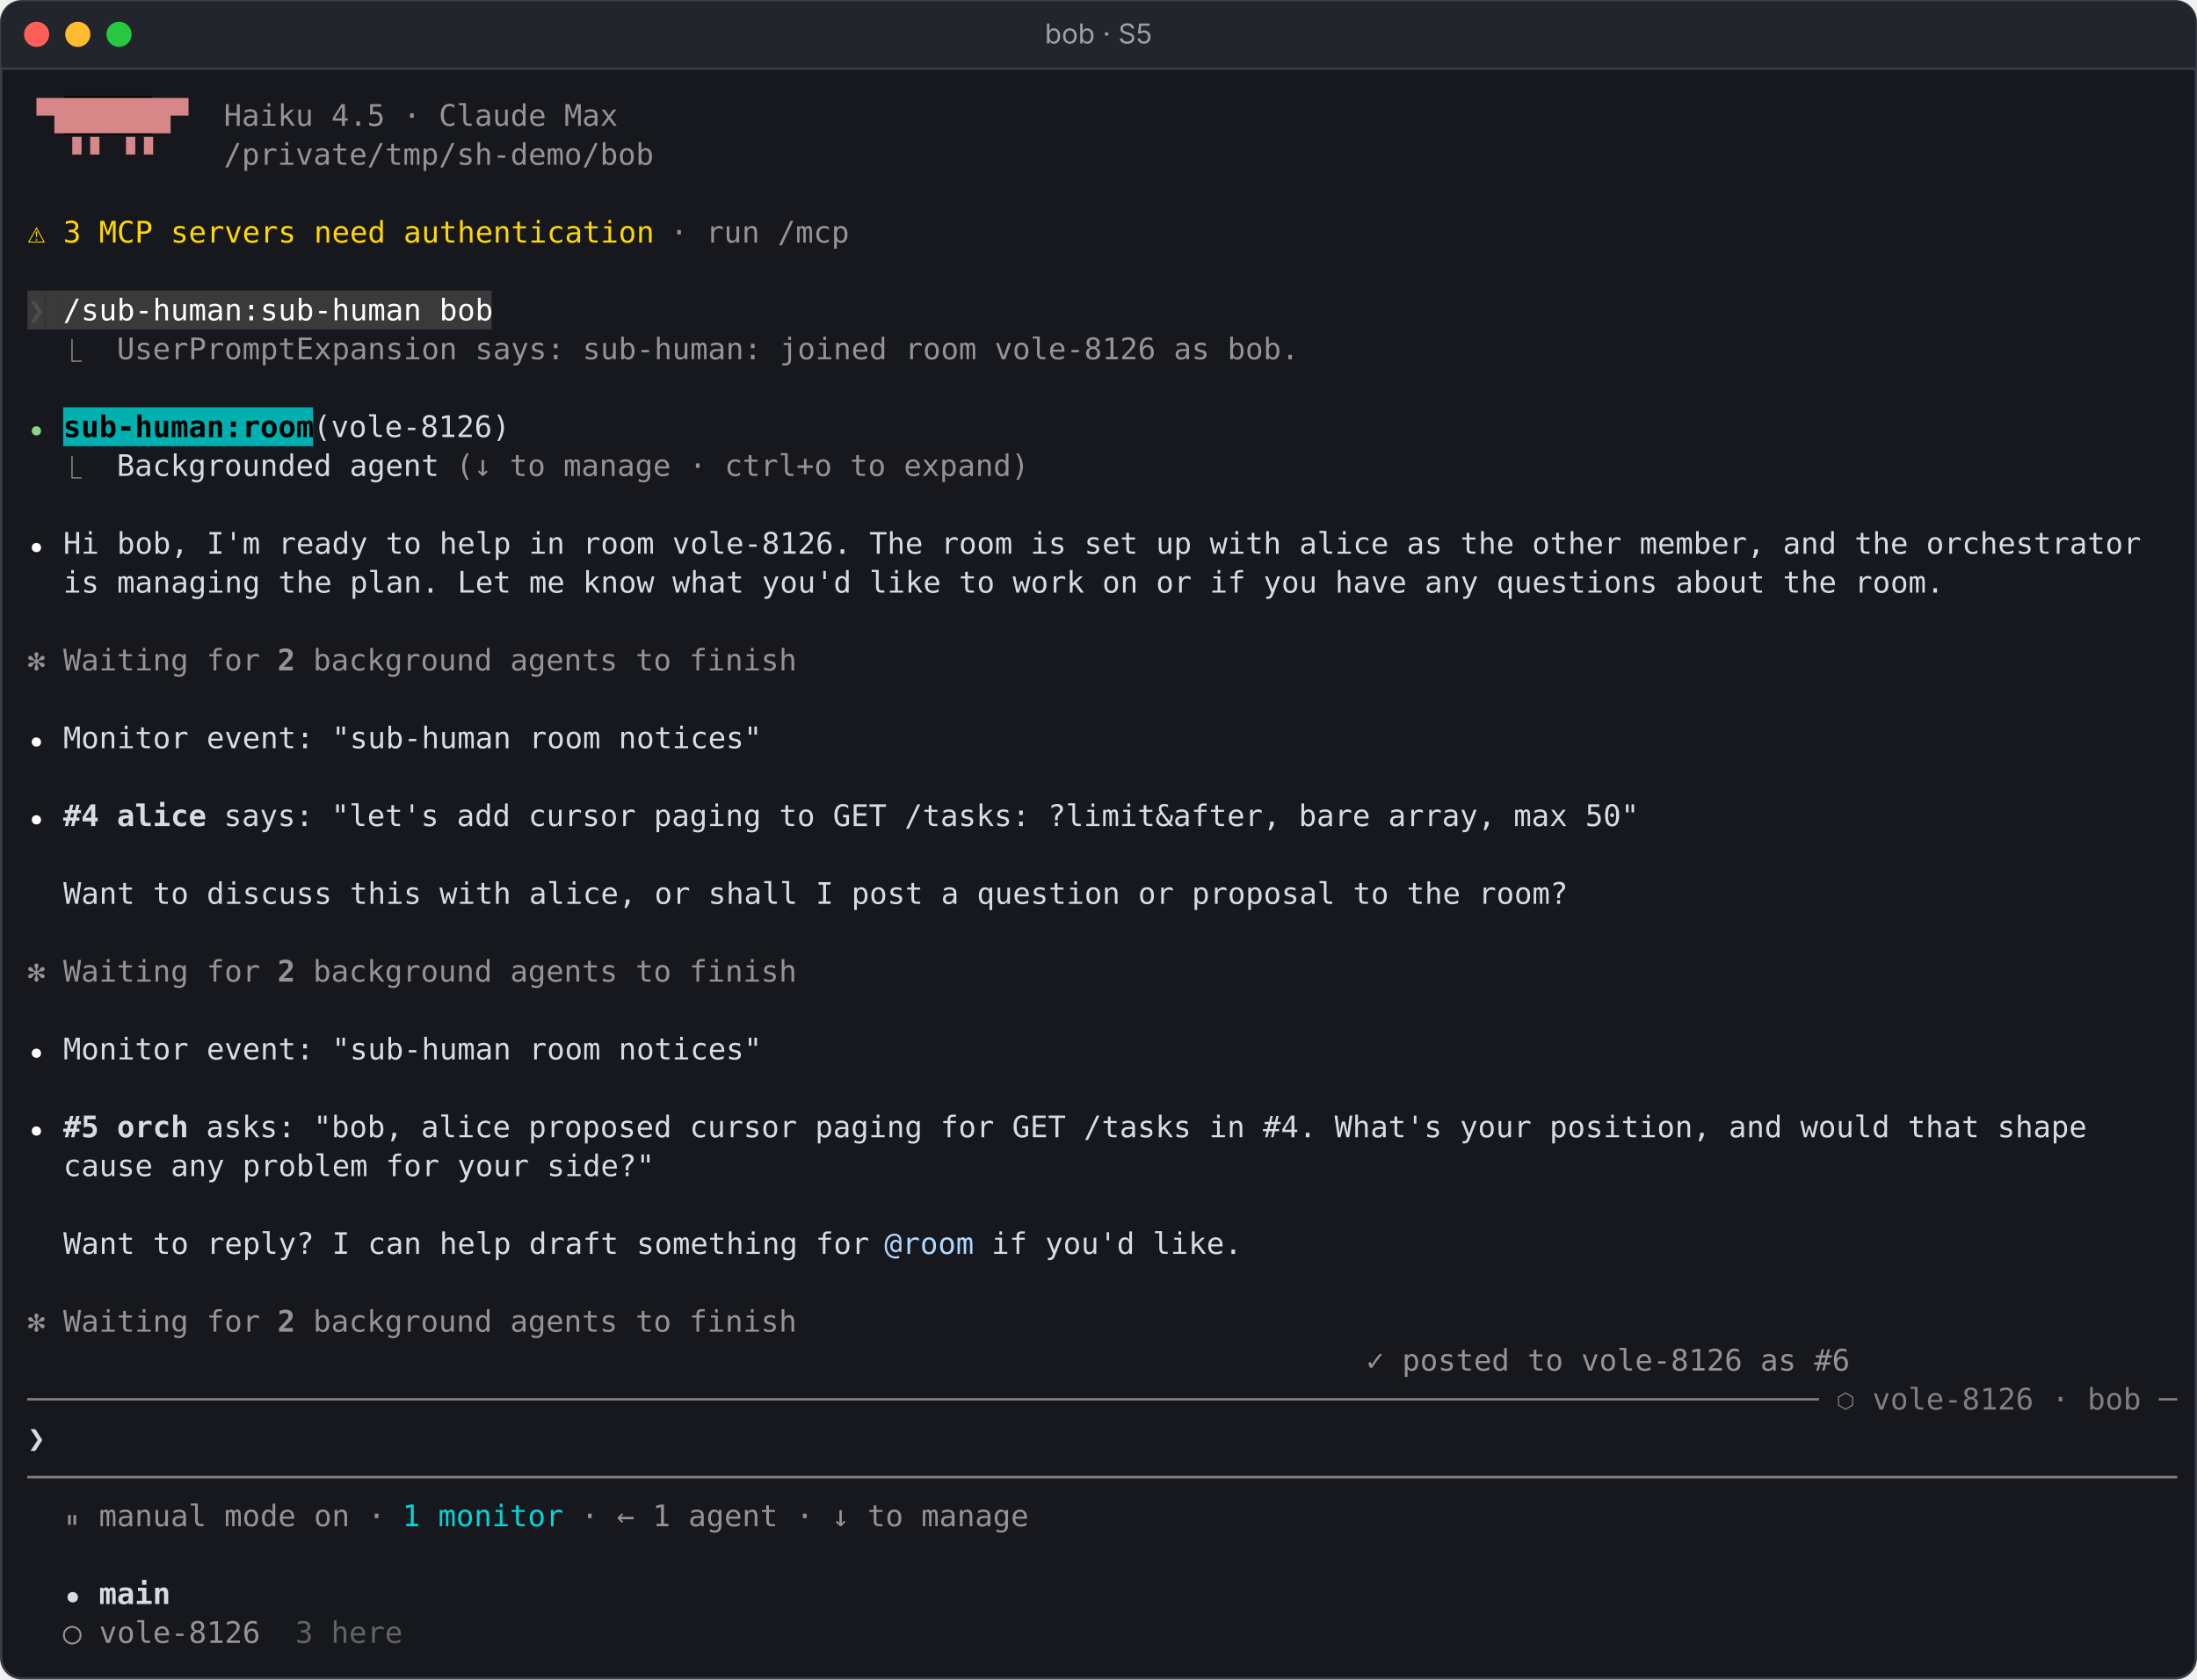
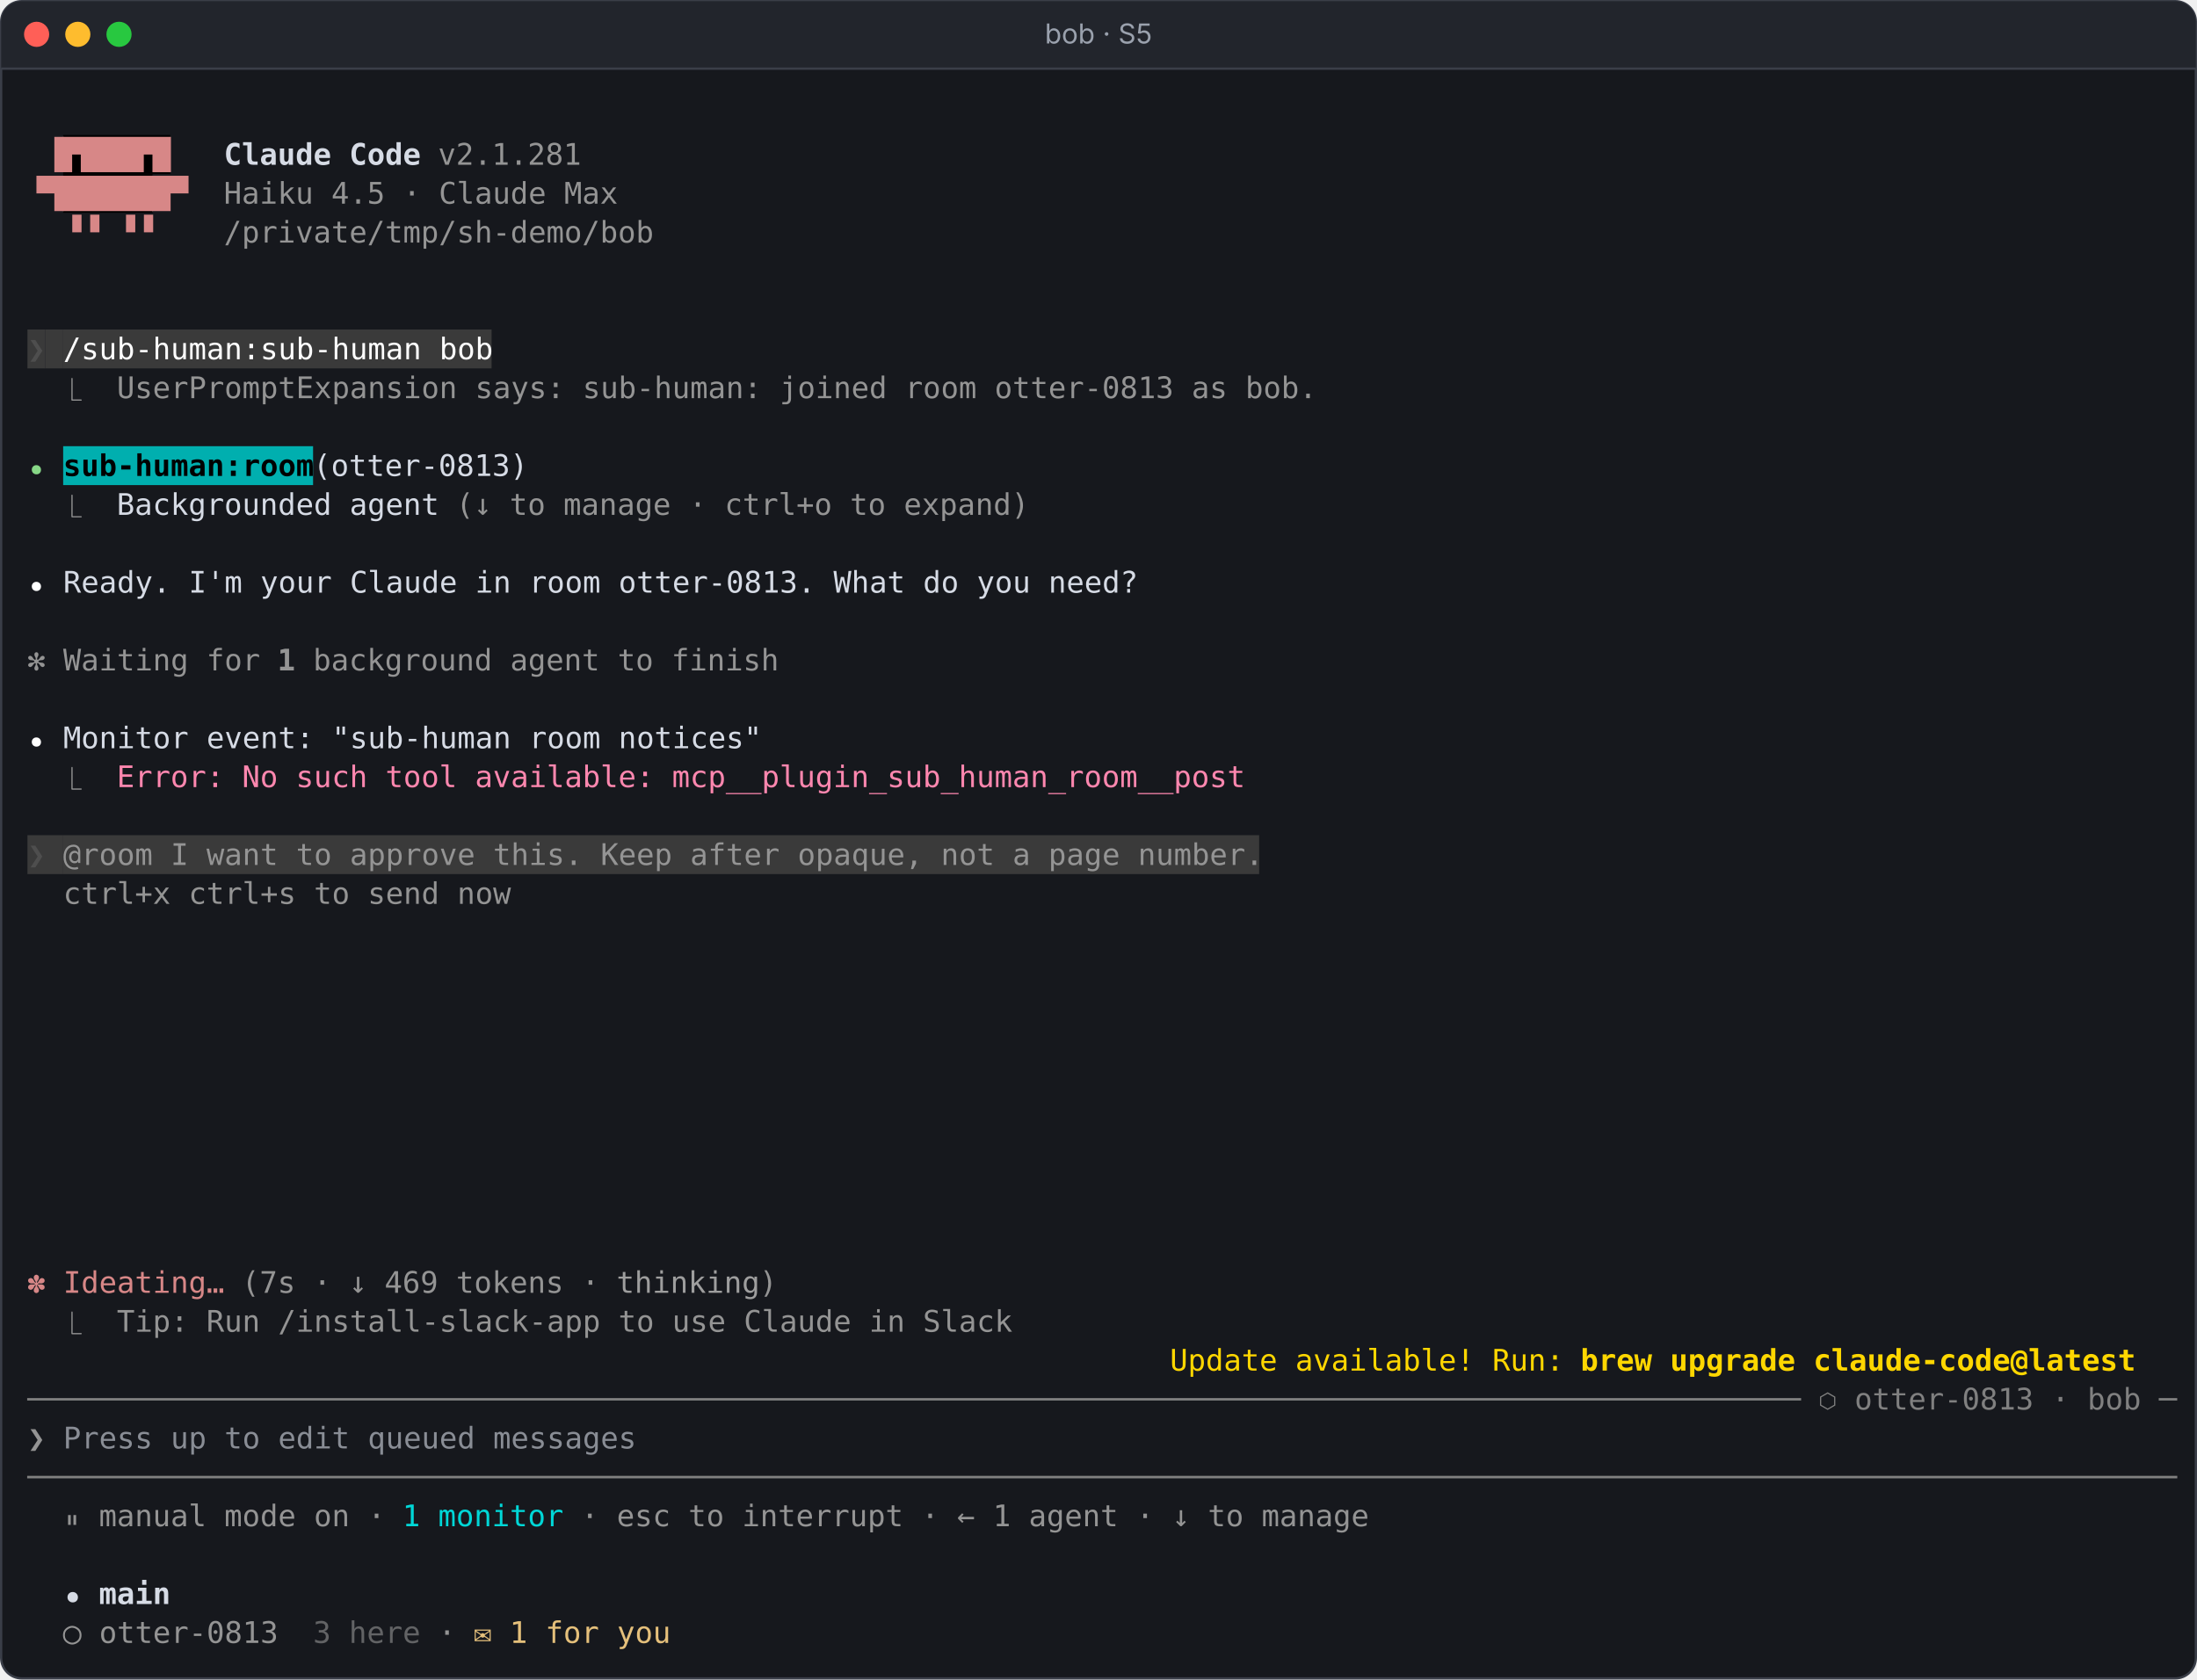
<svg xmlns="http://www.w3.org/2000/svg" viewBox="0 0 960 734" width="960" height="734" role="img" aria-label="bob · S5" font-family="ui-monospace, 'SF Mono', SFMono-Regular, Menlo, Consolas, 'DejaVu Sans Mono', 'Liberation Mono', monospace" font-size="13">
  <rect x="0.5" y="0.5" width="959" height="733" rx="9" fill="#16181d" stroke="#3a3e48" />
  <path d="M0.5 30V9.5a9 9 0 0 1 9-9h941a9 9 0 0 1 9 9V30z" fill="#22252c" />
  <line x1="0.5" y1="30" x2="959.5" y2="30" stroke="#3a3e48" />
  <circle cx="16" cy="15" r="5.5" fill="#ff5f57" />
  <circle cx="34" cy="15" r="5.5" fill="#febc2e" />
  <circle cx="52" cy="15" r="5.5" fill="#28c840" />
  <text x="480" y="19" text-anchor="middle" fill="#9aa1ad" font-size="12" font-family="-apple-system, 'Segoe UI', system-ui, sans-serif">bob · S5</text>
  <g fill="#d6dbe5">
-     <rect x="27.6" y="42" width="39" height="17" fill="#000000" />
-     <rect x="12" y="127" width="7.8" height="17" fill="#3a3a3a" />
-     <rect x="19.8" y="127" width="7.8" height="17" fill="#3a3a3a" />
-     <rect x="27.6" y="127" width="187.2" height="17" fill="#3a3a3a" />
-     <rect x="27.6" y="178" width="109.2" height="17" fill="#00afaf" />
-     <text x="12" y="55" fill="#d78787" textLength="15.6" lengthAdjust="spacingAndGlyphs" xml:space="preserve">▝▜</text>
-     <text x="27.6" y="55" fill="#d78787" textLength="39" lengthAdjust="spacingAndGlyphs" xml:space="preserve">█████</text>
-     <text x="66.6" y="55" fill="#d78787" textLength="15.6" lengthAdjust="spacingAndGlyphs" xml:space="preserve">█▀</text>
-     <text x="97.8" y="55" fill="#949494" textLength="171.6" lengthAdjust="spacingAndGlyphs" xml:space="preserve">Haiku 4.5 · Claude Max</text>
-     <text x="12" y="72" fill="#d78787" textLength="70.2" lengthAdjust="spacingAndGlyphs" xml:space="preserve">  ▝▝ ▝▝  </text>
-     <text x="97.8" y="72" fill="#949494" textLength="187.2" lengthAdjust="spacing" xml:space="preserve">/private/tmp/sh-demo/bob</text>
-     <text x="12" y="106" fill="#ffd700" textLength="7.8" lengthAdjust="spacingAndGlyphs" xml:space="preserve">⚠</text>
-     <text x="27.6" y="106" fill="#ffd700" textLength="257.4" lengthAdjust="spacing" xml:space="preserve">3 MCP servers need authentication</text>
-     <text x="285" y="106" fill="#949494" textLength="85.8" lengthAdjust="spacingAndGlyphs" xml:space="preserve"> · run /mcp</text>
-     <text x="12" y="140" fill="#4e4e4e" textLength="7.8" lengthAdjust="spacingAndGlyphs" xml:space="preserve">❯</text>
-     <text x="27.6" y="140" fill="#ffffff" textLength="187.2" lengthAdjust="spacing" xml:space="preserve">/sub-human:sub-human bob</text>
-     <text x="12" y="157" fill="#949494" textLength="553.8" lengthAdjust="spacingAndGlyphs" xml:space="preserve">  ⎿  UserPromptExpansion says: sub-human: joined room vole-8126 as bob.</text>
-     <text x="12" y="191" fill="#87d787" textLength="7.8" lengthAdjust="spacingAndGlyphs" xml:space="preserve">⏺</text>
-     <text x="27.6" y="191" fill="#000000" font-weight="bold" textLength="109.2" lengthAdjust="spacing" xml:space="preserve">sub-human:room</text>
-     <text x="136.8" y="191" textLength="85.8" lengthAdjust="spacing" xml:space="preserve">(vole-8126)</text>
-     <text x="12" y="208" fill="#949494" textLength="39" lengthAdjust="spacingAndGlyphs" xml:space="preserve">  ⎿  </text>
-     <text x="51" y="208" textLength="140.4" lengthAdjust="spacing" xml:space="preserve">Backgrounded agent</text>
-     <text x="191.4" y="208" fill="#949494" textLength="257.4" lengthAdjust="spacingAndGlyphs" xml:space="preserve"> (↓ to manage · ctrl+o to expand)</text>
-     <text x="12" y="242" fill="#ffffff" textLength="7.8" lengthAdjust="spacingAndGlyphs" xml:space="preserve">⏺</text>
-     <text x="19.8" y="242" textLength="912.6" lengthAdjust="spacing" xml:space="preserve"> Hi bob, I'm ready to help in room vole-8126. The room is set up with alice as the other member, and the orchestrator</text>
-     <text x="12" y="259" textLength="834.6" lengthAdjust="spacing" xml:space="preserve">  is managing the plan. Let me know what you'd like to work on or if you have any questions about the room.</text>
+     <rect x="27.6" y="59" width="46.8" height="17" fill="#000000" />
+     <rect x="27.6" y="76" width="39" height="17" fill="#000000" />
+     <rect x="12" y="144" width="7.8" height="17" fill="#3a3a3a" />
+     <rect x="19.8" y="144" width="7.8" height="17" fill="#3a3a3a" />
+     <rect x="27.6" y="144" width="187.2" height="17" fill="#3a3a3a" />
+     <rect x="27.6" y="195" width="109.2" height="17" fill="#00afaf" />
+     <rect x="12" y="365" width="15.6" height="17" fill="#3a3a3a" />
+     <rect x="27.6" y="365" width="522.6" height="17" fill="#3a3a3a" />
+     <text x="12" y="72" fill="#d78787" textLength="15.6" lengthAdjust="spacingAndGlyphs" xml:space="preserve"> ▐</text>
+     <text x="27.6" y="72" fill="#d78787" textLength="46.8" lengthAdjust="spacingAndGlyphs" xml:space="preserve">▛███▛█</text>
+     <text x="97.8" y="72" font-weight="bold" textLength="85.8" lengthAdjust="spacing" xml:space="preserve">Claude Code</text>
+     <text x="191.4" y="72" fill="#949494" textLength="62.4" lengthAdjust="spacing" xml:space="preserve">v2.1.281</text>
+     <text x="12" y="89" fill="#d78787" textLength="15.6" lengthAdjust="spacingAndGlyphs" xml:space="preserve">▝▜</text>
+     <text x="27.6" y="89" fill="#d78787" textLength="39" lengthAdjust="spacingAndGlyphs" xml:space="preserve">█████</text>
+     <text x="66.6" y="89" fill="#d78787" textLength="15.6" lengthAdjust="spacingAndGlyphs" xml:space="preserve">█▀</text>
+     <text x="97.8" y="89" fill="#949494" textLength="171.6" lengthAdjust="spacingAndGlyphs" xml:space="preserve">Haiku 4.5 · Claude Max</text>
+     <text x="12" y="106" fill="#d78787" textLength="70.2" lengthAdjust="spacingAndGlyphs" xml:space="preserve">  ▝▝ ▝▝  </text>
+     <text x="97.8" y="106" fill="#949494" textLength="187.2" lengthAdjust="spacing" xml:space="preserve">/private/tmp/sh-demo/bob</text>
+     <text x="12" y="157" fill="#4e4e4e" textLength="7.8" lengthAdjust="spacingAndGlyphs" xml:space="preserve">❯</text>
+     <text x="27.6" y="157" fill="#ffffff" textLength="187.2" lengthAdjust="spacing" xml:space="preserve">/sub-human:sub-human bob</text>
+     <text x="12" y="174" fill="#949494" textLength="561.6" lengthAdjust="spacingAndGlyphs" xml:space="preserve">  ⎿  UserPromptExpansion says: sub-human: joined room otter-0813 as bob.</text>
+     <text x="12" y="208" fill="#87d787" textLength="7.8" lengthAdjust="spacingAndGlyphs" xml:space="preserve">⏺</text>
+     <text x="27.6" y="208" fill="#000000" font-weight="bold" textLength="109.2" lengthAdjust="spacing" xml:space="preserve">sub-human:room</text>
+     <text x="136.8" y="208" textLength="93.6" lengthAdjust="spacing" xml:space="preserve">(otter-0813)</text>
+     <text x="12" y="225" fill="#949494" textLength="39" lengthAdjust="spacingAndGlyphs" xml:space="preserve">  ⎿  </text>
+     <text x="51" y="225" textLength="140.4" lengthAdjust="spacing" xml:space="preserve">Backgrounded agent</text>
+     <text x="191.4" y="225" fill="#949494" textLength="257.4" lengthAdjust="spacingAndGlyphs" xml:space="preserve"> (↓ to manage · ctrl+o to expand)</text>
+     <text x="12" y="259" fill="#ffffff" textLength="7.8" lengthAdjust="spacingAndGlyphs" xml:space="preserve">⏺</text>
+     <text x="19.8" y="259" textLength="475.8" lengthAdjust="spacing" xml:space="preserve"> Ready. I'm your Claude in room otter-0813. What do you need?</text>
    <text x="12" y="293" fill="#949494" textLength="7.8" lengthAdjust="spacingAndGlyphs" xml:space="preserve">✻</text>
    <text x="27.6" y="293" fill="#949494" textLength="93.6" lengthAdjust="spacing" xml:space="preserve">Waiting for </text>
-     <text x="121.2" y="293" fill="#949494" font-weight="bold" xml:space="preserve">2</text>
-     <text x="129" y="293" fill="#949494" textLength="218.4" lengthAdjust="spacing" xml:space="preserve"> background agents to finish</text>
+     <text x="121.2" y="293" fill="#949494" font-weight="bold" xml:space="preserve">1</text>
+     <text x="129" y="293" fill="#949494" textLength="210.6" lengthAdjust="spacing" xml:space="preserve"> background agent to finish</text>
    <text x="12" y="327" fill="#ffffff" textLength="7.8" lengthAdjust="spacingAndGlyphs" xml:space="preserve">⏺</text>
    <text x="19.8" y="327" textLength="312" lengthAdjust="spacing" xml:space="preserve"> Monitor event: "sub-human room notices"</text>
-     <text x="12" y="361" fill="#ffffff" textLength="7.8" lengthAdjust="spacingAndGlyphs" xml:space="preserve">⏺</text>
-     <text x="27.6" y="361" font-weight="bold" textLength="62.4" lengthAdjust="spacing" xml:space="preserve">#4 alice</text>
-     <text x="90" y="361" textLength="624" lengthAdjust="spacing" xml:space="preserve"> says: "let's add cursor paging to GET /tasks: ?limit&amp;after, bare array, max 50"</text>
-     <text x="12" y="395" textLength="670.8" lengthAdjust="spacing" xml:space="preserve">  Want to discuss this with alice, or shall I post a question or proposal to the room?</text>
-     <text x="12" y="429" fill="#949494" textLength="7.8" lengthAdjust="spacingAndGlyphs" xml:space="preserve">✻</text>
-     <text x="27.6" y="429" fill="#949494" textLength="93.6" lengthAdjust="spacing" xml:space="preserve">Waiting for </text>
-     <text x="121.2" y="429" fill="#949494" font-weight="bold" xml:space="preserve">2</text>
-     <text x="129" y="429" fill="#949494" textLength="218.4" lengthAdjust="spacing" xml:space="preserve"> background agents to finish</text>
-     <text x="12" y="463" fill="#ffffff" textLength="7.8" lengthAdjust="spacingAndGlyphs" xml:space="preserve">⏺</text>
-     <text x="19.8" y="463" textLength="312" lengthAdjust="spacing" xml:space="preserve"> Monitor event: "sub-human room notices"</text>
-     <text x="12" y="497" fill="#ffffff" textLength="7.8" lengthAdjust="spacingAndGlyphs" xml:space="preserve">⏺</text>
-     <text x="27.6" y="497" font-weight="bold" textLength="54.6" lengthAdjust="spacing" xml:space="preserve">#5 orch</text>
-     <text x="82.2" y="497" textLength="826.8" lengthAdjust="spacing" xml:space="preserve"> asks: "bob, alice proposed cursor paging for GET /tasks in #4. What's your position, and would that shape</text>
-     <text x="12" y="514" textLength="273" lengthAdjust="spacing" xml:space="preserve">  cause any problem for your side?"</text>
-     <text x="12" y="548" textLength="374.4" lengthAdjust="spacing" xml:space="preserve">  Want to reply? I can help draft something for </text>
-     <text x="386.4" y="548" fill="#afd7ff" textLength="39" lengthAdjust="spacing" xml:space="preserve">@room</text>
-     <text x="425.4" y="548" textLength="117" lengthAdjust="spacing" xml:space="preserve"> if you'd like.</text>
-     <text x="12" y="582" fill="#949494" textLength="7.8" lengthAdjust="spacingAndGlyphs" xml:space="preserve">✻</text>
-     <text x="27.6" y="582" fill="#949494" textLength="93.6" lengthAdjust="spacing" xml:space="preserve">Waiting for </text>
-     <text x="121.2" y="582" fill="#949494" font-weight="bold" xml:space="preserve">2</text>
-     <text x="129" y="582" fill="#949494" textLength="218.4" lengthAdjust="spacing" xml:space="preserve"> background agents to finish</text>
-     <text x="597" y="599" fill="#949494" textLength="210.6" lengthAdjust="spacingAndGlyphs" xml:space="preserve">✓ posted to vole-8126 as #6</text>
-     <text x="12" y="616" fill="#808080" textLength="936" lengthAdjust="spacingAndGlyphs" xml:space="preserve">──────────────────────────────────────────────────────────────────────────────────────────────────── ⬡ vole-8126 · bob ─</text>
-     <text x="12" y="633" textLength="15.6" lengthAdjust="spacingAndGlyphs" xml:space="preserve">❯ </text>
+     <text x="12" y="344" fill="#949494" textLength="39" lengthAdjust="spacingAndGlyphs" xml:space="preserve">  ⎿  </text>
+     <text x="51" y="344" fill="#ff87af" textLength="491.4" lengthAdjust="spacing" xml:space="preserve">Error: No such tool available: mcp__plugin_sub_human_room__post</text>
+     <text x="12" y="378" fill="#4e4e4e" textLength="15.6" lengthAdjust="spacingAndGlyphs" xml:space="preserve">❯ </text>
+     <text x="27.6" y="378" fill="#949494" textLength="522.6" lengthAdjust="spacing" xml:space="preserve">@room I want to approve this. Keep after opaque, not a page number.</text>
+     <text x="27.6" y="395" fill="#949494" textLength="195" lengthAdjust="spacing" xml:space="preserve">ctrl+x ctrl+s to send now</text>
+     <text x="12" y="565" fill="#d78787" textLength="7.8" lengthAdjust="spacingAndGlyphs" xml:space="preserve">✽</text>
+     <text x="27.6" y="565" fill="#d78787" textLength="78" lengthAdjust="spacingAndGlyphs" xml:space="preserve">Ideating… </text>
+     <text x="105.6" y="565" fill="#949494" textLength="54.6" lengthAdjust="spacingAndGlyphs" xml:space="preserve">(7s · ↓</text>
+     <text x="168" y="565" fill="#949494" textLength="101.4" lengthAdjust="spacingAndGlyphs" xml:space="preserve">469 tokens · </text>
+     <text x="269.4" y="565" fill="#9e9e9e" textLength="62.4" lengthAdjust="spacing" xml:space="preserve">thinking</text>
+     <text x="331.8" y="565" fill="#949494" xml:space="preserve">)</text>
+     <text x="12" y="582" fill="#949494" textLength="429" lengthAdjust="spacingAndGlyphs" xml:space="preserve">  ⎿  Tip: Run /install-slack-app to use Claude in Slack</text>
+     <text x="511.2" y="599" fill="#ffd700" textLength="179.4" lengthAdjust="spacing" xml:space="preserve">Update available! Run: </text>
+     <text x="690.6" y="599" fill="#ffd700" font-weight="bold" textLength="241.8" lengthAdjust="spacing" xml:space="preserve">brew upgrade claude-code@latest</text>
+     <text x="12" y="616" fill="#808080" textLength="936" lengthAdjust="spacingAndGlyphs" xml:space="preserve">─────────────────────────────────────────────────────────────────────────────────────────────────── ⬡ otter-0813 · bob ─</text>
+     <text x="12" y="633" fill="#949494" textLength="15.6" lengthAdjust="spacingAndGlyphs" xml:space="preserve">❯ </text>
+     <text x="27.6" y="633" opacity="0.6" textLength="249.6" lengthAdjust="spacing" xml:space="preserve">Press up to edit queued messages</text>
    <text x="12" y="650" fill="#808080" textLength="936" lengthAdjust="spacingAndGlyphs" xml:space="preserve">────────────────────────────────────────────────────────────────────────────────────────────────────────────────────────</text>
    <text x="27.6" y="667" fill="#949494" textLength="148.2" lengthAdjust="spacingAndGlyphs" xml:space="preserve">⏸ manual mode on · </text>
    <text x="175.8" y="667" fill="#00d7d7" textLength="70.2" lengthAdjust="spacing" xml:space="preserve">1 monitor</text>
-     <text x="246" y="667" fill="#949494" textLength="202.8" lengthAdjust="spacingAndGlyphs" xml:space="preserve"> · ← 1 agent · ↓ to manage</text>
+     <text x="246" y="667" fill="#949494" textLength="351" lengthAdjust="spacingAndGlyphs" xml:space="preserve"> · esc to interrupt · ← 1 agent · ↓ to manage</text>
    <text x="12" y="701" font-weight="bold" textLength="62.4" lengthAdjust="spacingAndGlyphs" xml:space="preserve">  ⏺ main</text>
-     <text x="12" y="718" fill="#949494" textLength="117" lengthAdjust="spacingAndGlyphs" xml:space="preserve">  ◯ vole-8126  </text>
-     <text x="129" y="718" fill="#949494" opacity="0.6" textLength="46.8" lengthAdjust="spacing" xml:space="preserve">3 here</text>
+     <text x="12" y="718" fill="#949494" textLength="124.8" lengthAdjust="spacingAndGlyphs" xml:space="preserve">  ◯ otter-0813  </text>
+     <text x="136.8" y="718" fill="#949494" opacity="0.6" textLength="46.8" lengthAdjust="spacing" xml:space="preserve">3 here</text>
+     <text x="183.6" y="718" fill="#949494" textLength="23.4" lengthAdjust="spacingAndGlyphs" xml:space="preserve"> · </text>
+     <text x="207" y="718" fill="#e5c07b" textLength="85.8" lengthAdjust="spacingAndGlyphs" xml:space="preserve">✉ 1 for you</text>
  </g>
</svg>
